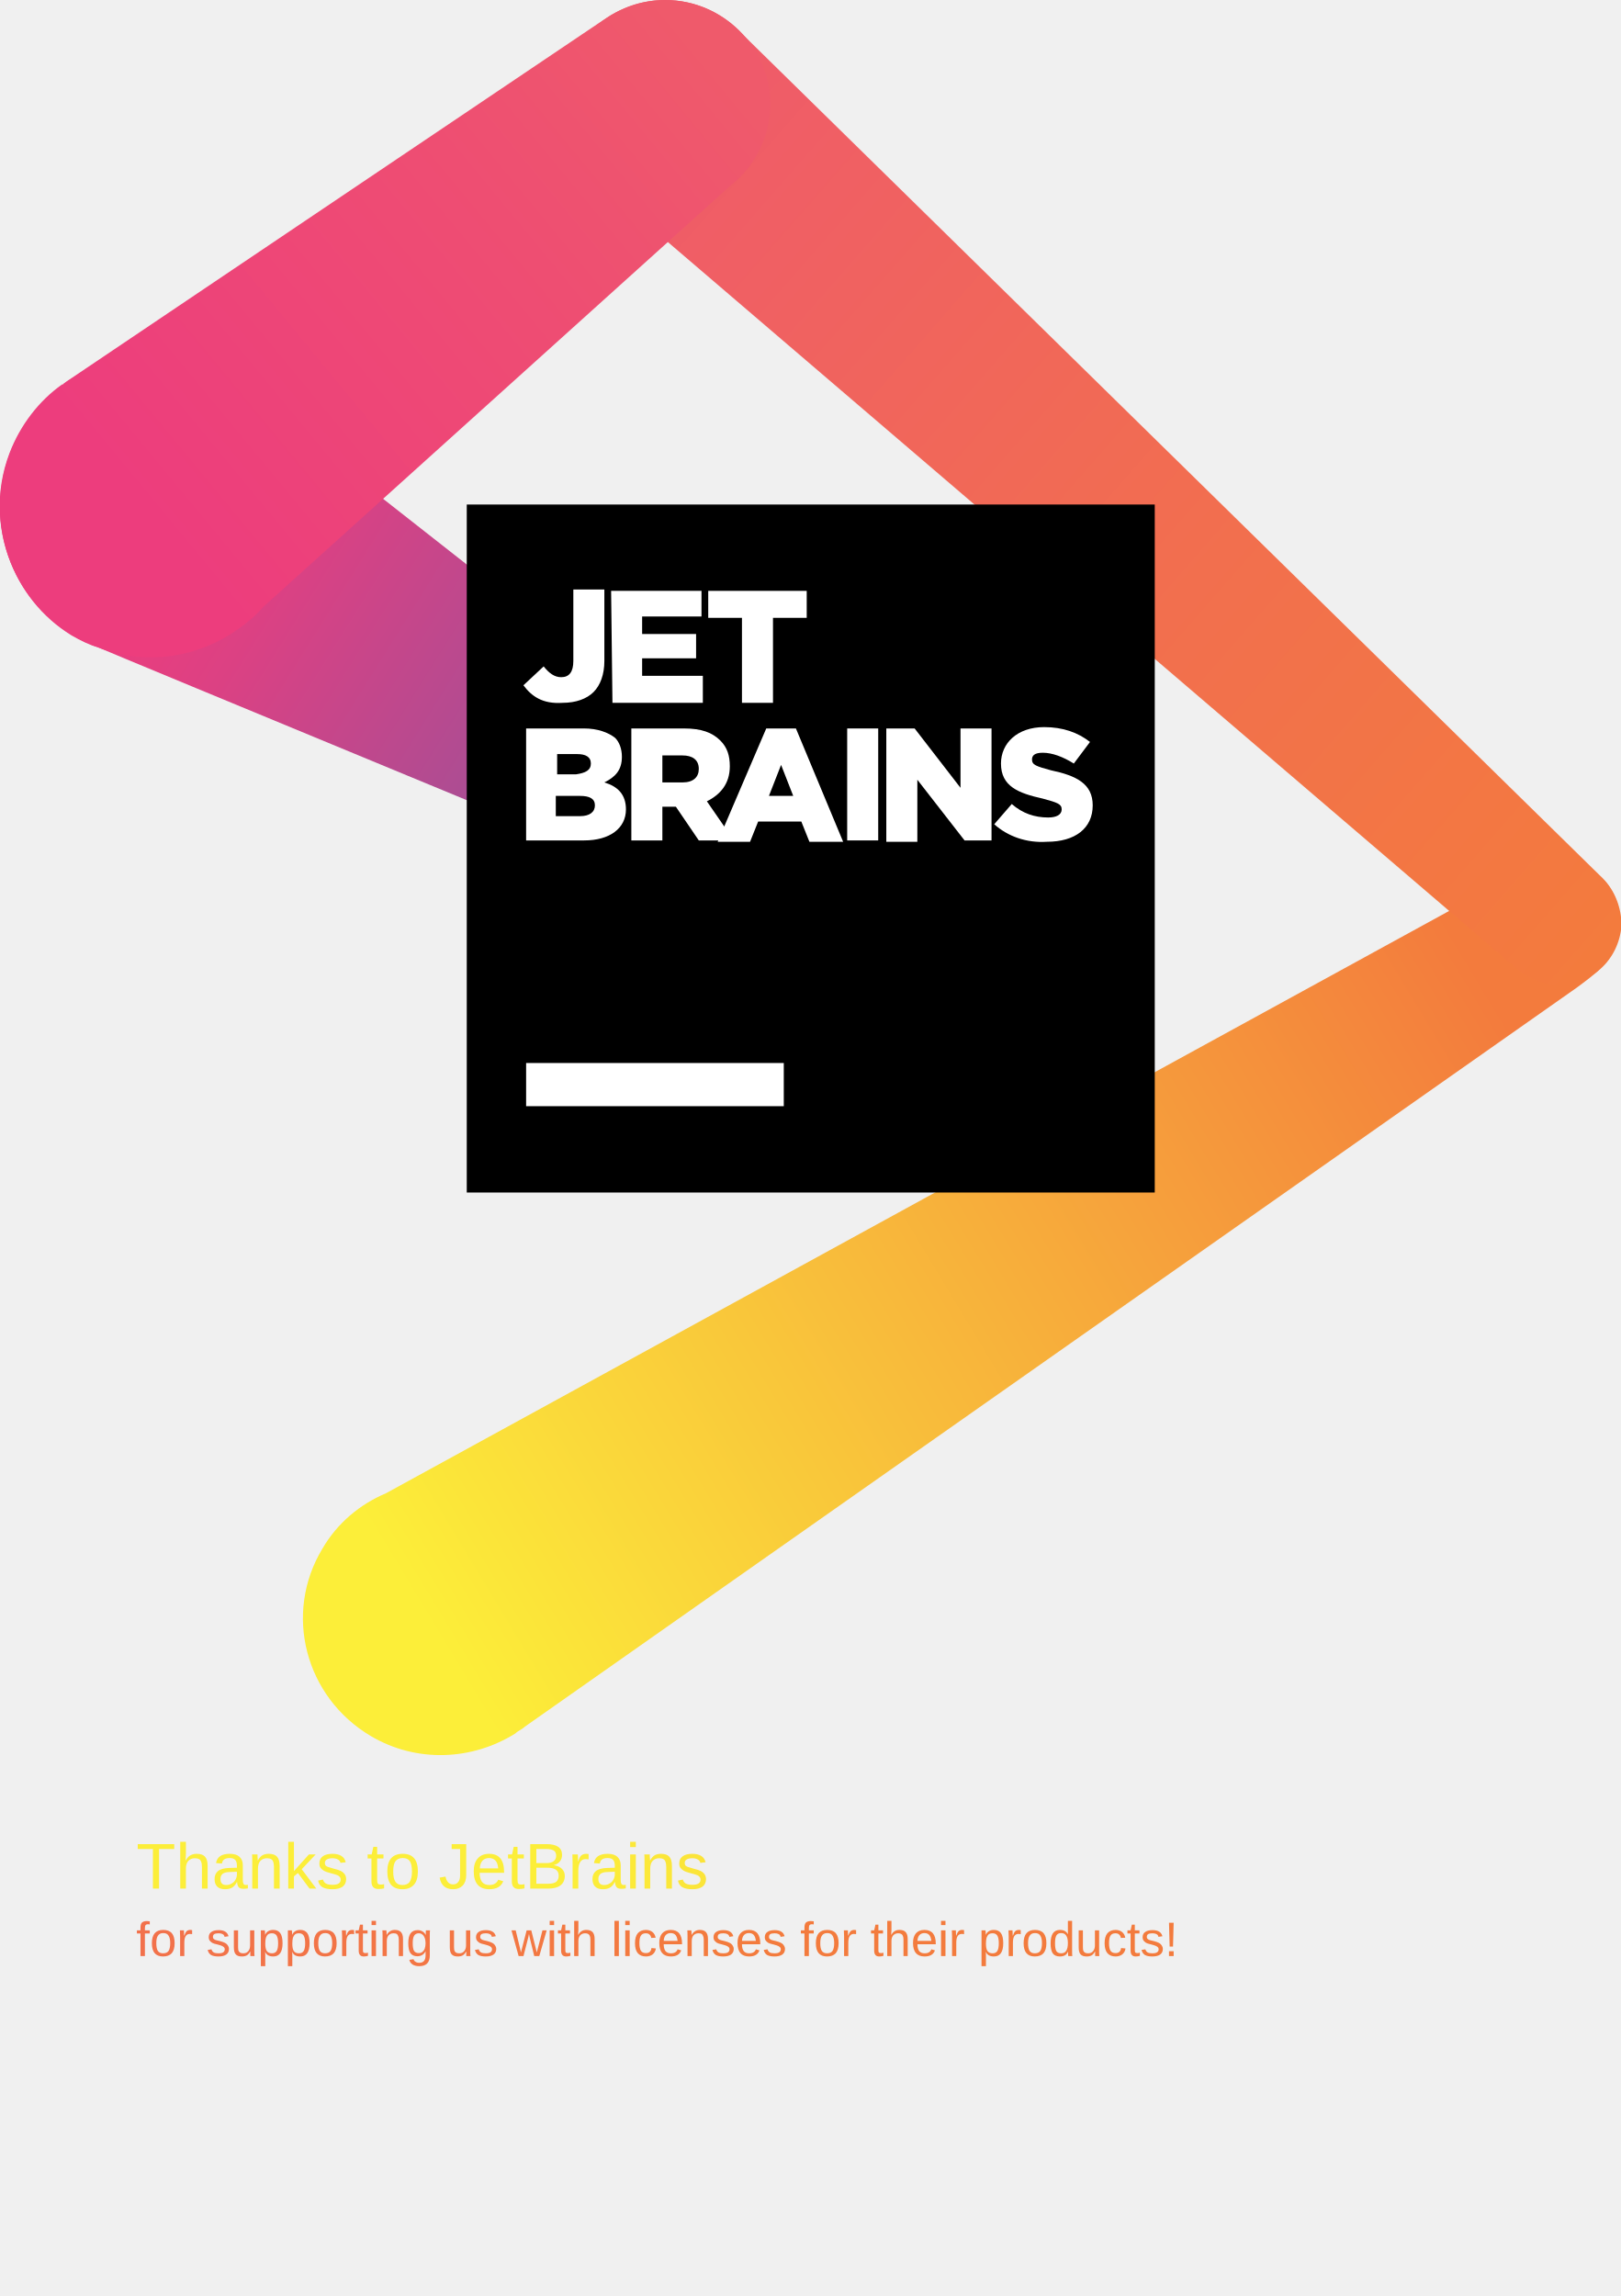
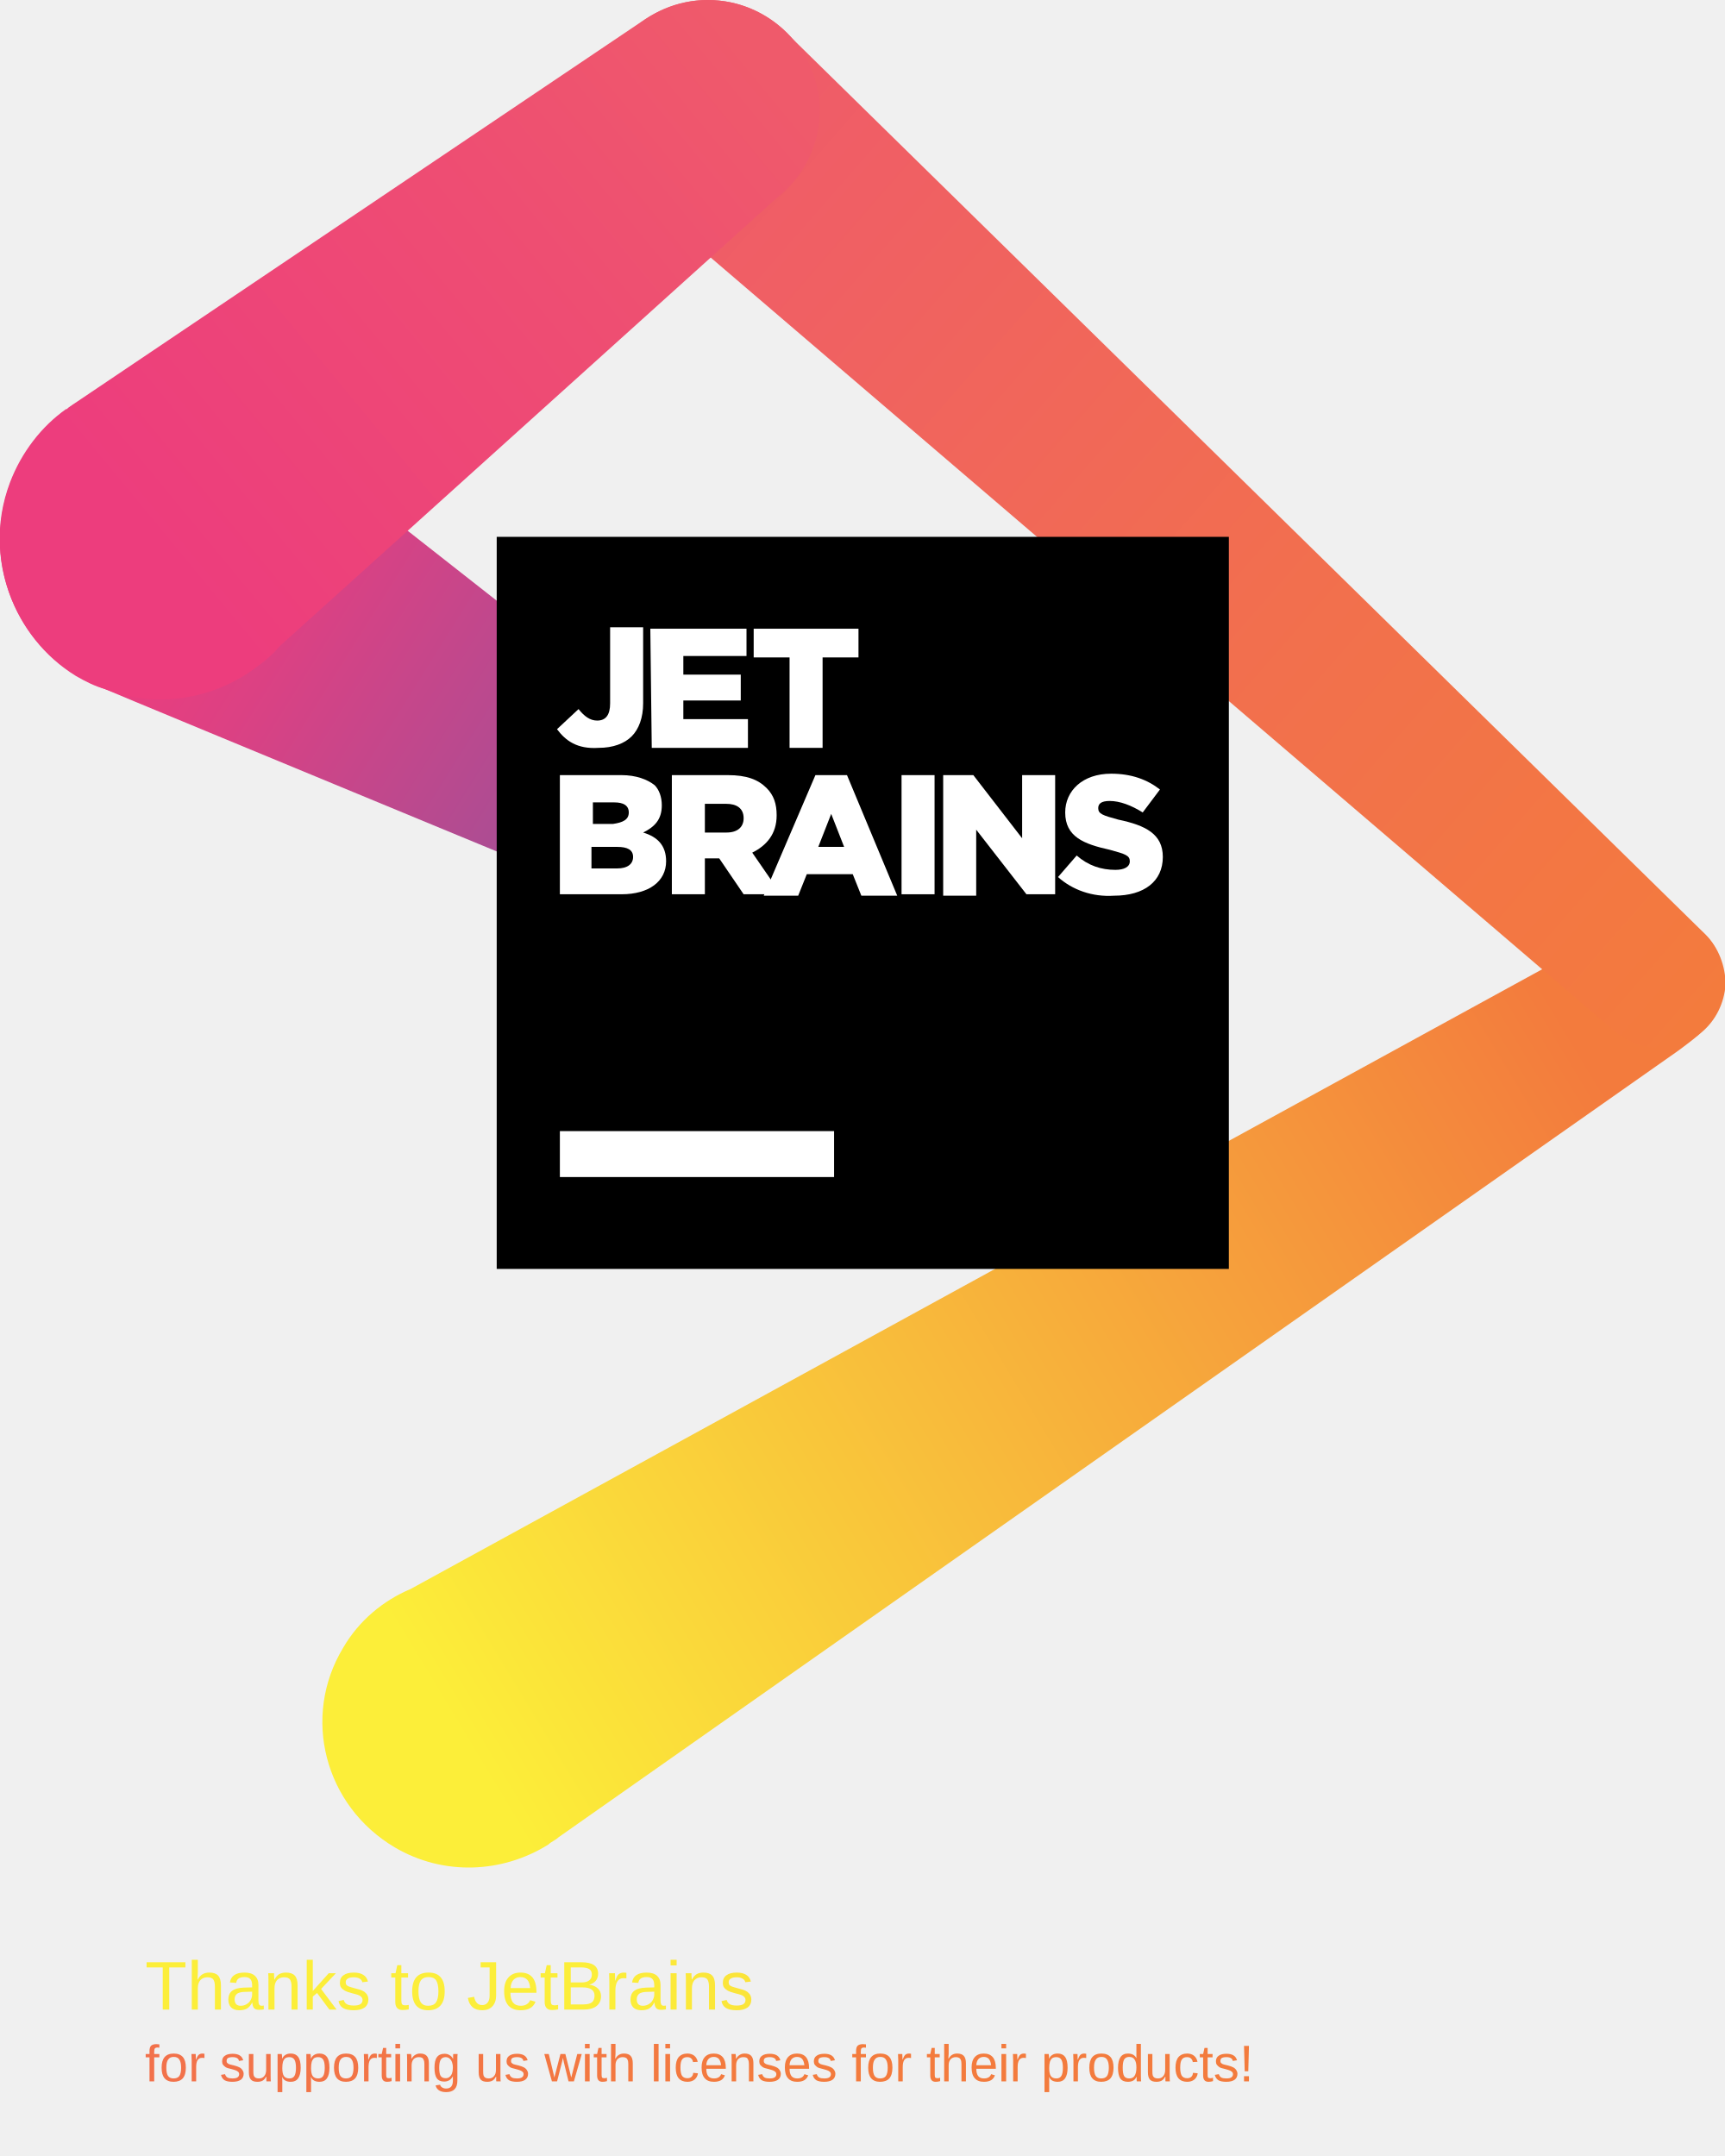
- <svg xmlns="http://www.w3.org/2000/svg" version="1.1" id="Layer_1" x="0px" y="0px" width="120.1px" height="170.2px" viewBox="0 0 120.1 170.2" style="enable-background:new 0 0 120.1 130.2;" xml:space="preserve">
+ <svg xmlns="http://www.w3.org/2000/svg" version="1.1" id="Layer_1" x="0px" y="0px" width="120.1px" height="150.2px" viewBox="0 0 120.1 150.2" style="enable-background:new 0 0 120.1 130.2;" xml:space="preserve">
  <g>
    <linearGradient id="XMLID_2_" gradientUnits="userSpaceOnUse" x1="31.841" y1="120.558" x2="110.24" y2="73.24">
      <stop offset="0" style="stop-color:#FCEE39" />
      <stop offset="1" style="stop-color:#F37B3D" />
    </linearGradient>
    <path id="XMLID_3041_" style="fill:url(#XMLID_2_);" d="M118.6,71.8c0.9-0.8,1.4-1.9,1.5-3.2c0.1-2.6-1.8-4.7-4.4-4.9   c-1.2-0.1-2.4,0.4-3.3,1.1l0,0l-83.8,45.9c-1.9,0.8-3.6,2.2-4.7,4.1c-2.9,4.8-1.3,11,3.6,13.9c3.4,2,7.5,1.8,10.7-0.2l0,0l0,0   c0.2-0.2,0.5-0.3,0.7-0.5l78-54.8C117.3,72.9,118.4,72.1,118.6,71.8L118.6,71.8L118.6,71.8z" />
    <linearGradient id="XMLID_3_" gradientUnits="userSpaceOnUse" x1="48.361" y1="6.908" x2="119.918" y2="69.555">
      <stop offset="0" style="stop-color:#EF5A6B" />
      <stop offset="0.57" style="stop-color:#F26F4E" />
      <stop offset="1" style="stop-color:#F37B3D" />
    </linearGradient>
    <path id="XMLID_3049_" style="fill:url(#XMLID_3_);" d="M118.8,65.1L118.8,65.1L55,2.5C53.6,1,51.6,0,49.3,0   c-4.3,0-7.7,3.5-7.7,7.7v0c0,2.1,0.8,3.9,2.1,5.3l0,0l0,0c0.4,0.4,0.8,0.7,1.2,1l67.4,57.7l0,0c0.8,0.7,1.8,1.2,3,1.3   c2.6,0.1,4.7-1.8,4.9-4.4C120.2,67.3,119.7,66,118.8,65.1z" />
    <linearGradient id="XMLID_4_" gradientUnits="userSpaceOnUse" x1="52.947" y1="63.641" x2="10.538" y2="37.156">
      <stop offset="0" style="stop-color:#7C59A4" />
      <stop offset="0.385" style="stop-color:#AF4C92" />
      <stop offset="0.765" style="stop-color:#DC4183" />
      <stop offset="0.957" style="stop-color:#ED3D7D" />
    </linearGradient>
    <path id="XMLID_3042_" style="fill:url(#XMLID_4_);" d="M57.1,59.5C57,59.5,17.7,28.5,16.9,28l0,0l0,0c-0.6-0.3-1.2-0.6-1.8-0.9   c-5.8-2.2-12.2,0.8-14.4,6.6c-1.9,5.1,0.2,10.7,4.6,13.4l0,0l0,0C6,47.5,6.6,47.8,7.3,48c0.4,0.2,45.4,18.8,45.4,18.8l0,0   c1.8,0.8,3.9,0.3,5.1-1.2C59.3,63.7,59,61,57.1,59.5z" />
    <linearGradient id="XMLID_5_" gradientUnits="userSpaceOnUse" x1="52.174" y1="3.702" x2="10.771" y2="37.897">
      <stop offset="0" style="stop-color:#EF5A6B" />
      <stop offset="0.364" style="stop-color:#EE4E72" />
      <stop offset="1" style="stop-color:#ED3D7D" />
    </linearGradient>
    <path id="XMLID_3057_" style="fill:url(#XMLID_5_);" d="M49.3,0c-1.7,0-3.3,0.6-4.6,1.5L4.9,28.3c-0.1,0.1-0.2,0.1-0.2,0.2l-0.1,0   l0,0c-1.7,1.2-3.1,3-3.9,5.1C-1.5,39.4,1.5,45.9,7.3,48c3.6,1.4,7.5,0.7,10.4-1.4l0,0l0,0c0.7-0.5,1.3-1,1.8-1.6l34.6-31.2l0,0   c1.8-1.4,3-3.6,3-6.1v0C57.1,3.5,53.6,0,49.3,0z" />
    <g id="XMLID_3008_">
      <rect id="XMLID_3033_" x="34.6" y="37.4" style="fill:#000000;" width="51" height="51" />
      <rect id="XMLID_3032_" x="39" y="78.8" style="fill:#FFFFFF;" width="19.1" height="3.2" />
      <g id="XMLID_3009_">
        <path id="XMLID_3030_" style="fill:#FFFFFF;" d="M38.8,50.8l1.5-1.4c0.4,0.5,0.8,0.8,1.3,0.8c0.6,0,0.9-0.4,0.9-1.2l0-5.3l2.3,0     l0,5.3c0,1-0.3,1.8-0.8,2.3c-0.5,0.5-1.3,0.8-2.3,0.8C40.2,52.2,39.4,51.6,38.8,50.8z" />
        <path id="XMLID_3028_" style="fill:#FFFFFF;" d="M45.3,43.8l6.7,0v1.9l-4.4,0V47l4,0l0,1.8l-4,0l0,1.3l4.5,0l0,2l-6.7,0     L45.3,43.8z" />
        <path id="XMLID_3026_" style="fill:#FFFFFF;" d="M55,45.8l-2.5,0l0-2l7.3,0l0,2l-2.5,0l0,6.3l-2.3,0L55,45.8z" />
        <path id="XMLID_3022_" style="fill:#FFFFFF;" d="M39,54l4.3,0c1,0,1.8,0.3,2.3,0.7c0.3,0.3,0.5,0.8,0.5,1.4v0     c0,1-0.5,1.5-1.3,1.9c1,0.3,1.6,0.9,1.6,2v0c0,1.4-1.2,2.3-3.1,2.3l-4.3,0L39,54z M43.8,56.6c0-0.5-0.4-0.7-1-0.7l-1.5,0l0,1.5     l1.4,0C43.4,57.3,43.8,57.1,43.8,56.6L43.8,56.6z M43,59l-1.8,0l0,1.5H43c0.7,0,1.1-0.3,1.1-0.8v0C44.1,59.2,43.7,59,43,59z" />
        <path id="XMLID_3019_" style="fill:#FFFFFF;" d="M46.8,54l3.9,0c1.3,0,2.1,0.3,2.7,0.9c0.5,0.5,0.7,1.1,0.7,1.9v0     c0,1.3-0.7,2.1-1.7,2.6l2,2.9l-2.6,0l-1.7-2.5h-1l0,2.5l-2.3,0L46.8,54z M50.6,58c0.8,0,1.2-0.4,1.2-1v0c0-0.7-0.5-1-1.2-1     l-1.5,0v2H50.6z" />
        <path id="XMLID_3016_" style="fill:#FFFFFF;" d="M56.8,54l2.2,0l3.5,8.4l-2.5,0l-0.6-1.5l-3.2,0l-0.6,1.5l-2.4,0L56.8,54z      M58.8,59l-0.9-2.3L57,59L58.8,59z" />
        <path id="XMLID_3014_" style="fill:#FFFFFF;" d="M62.8,54l2.3,0l0,8.3l-2.3,0L62.8,54z" />
        <path id="XMLID_3012_" style="fill:#FFFFFF;" d="M65.7,54l2.1,0l3.4,4.4l0-4.4l2.3,0l0,8.3l-2,0L68,57.8l0,4.6l-2.3,0L65.7,54z" />
        <path id="XMLID_3010_" style="fill:#FFFFFF;" d="M73.7,61.1l1.3-1.5c0.8,0.7,1.7,1,2.7,1c0.6,0,1-0.2,1-0.6v0     c0-0.4-0.3-0.5-1.4-0.8c-1.8-0.4-3.1-0.9-3.1-2.6v0c0-1.5,1.2-2.7,3.2-2.7c1.4,0,2.5,0.4,3.4,1.1l-1.2,1.6     c-0.8-0.5-1.6-0.8-2.3-0.8c-0.6,0-0.8,0.2-0.8,0.5v0c0,0.4,0.3,0.5,1.4,0.8c1.9,0.4,3.1,1,3.1,2.6v0c0,1.7-1.3,2.7-3.4,2.7     C76.1,62.5,74.7,62,73.7,61.1z" />
      </g>
    </g>
    <text x="10.1px" y="140px" fill="url(#XMLID_2_)" font-family="Arial, Helvetica, sans-serif" font-size="40%">Thanks to JetBrains</text>
    <text x="10.1px" y="145px" fill="url(#XMLID_3_)" font-family="Arial, Helvetica, sans-serif" font-size="30%">for supporting us with licenses for their products!</text>
  </g>
</svg>
